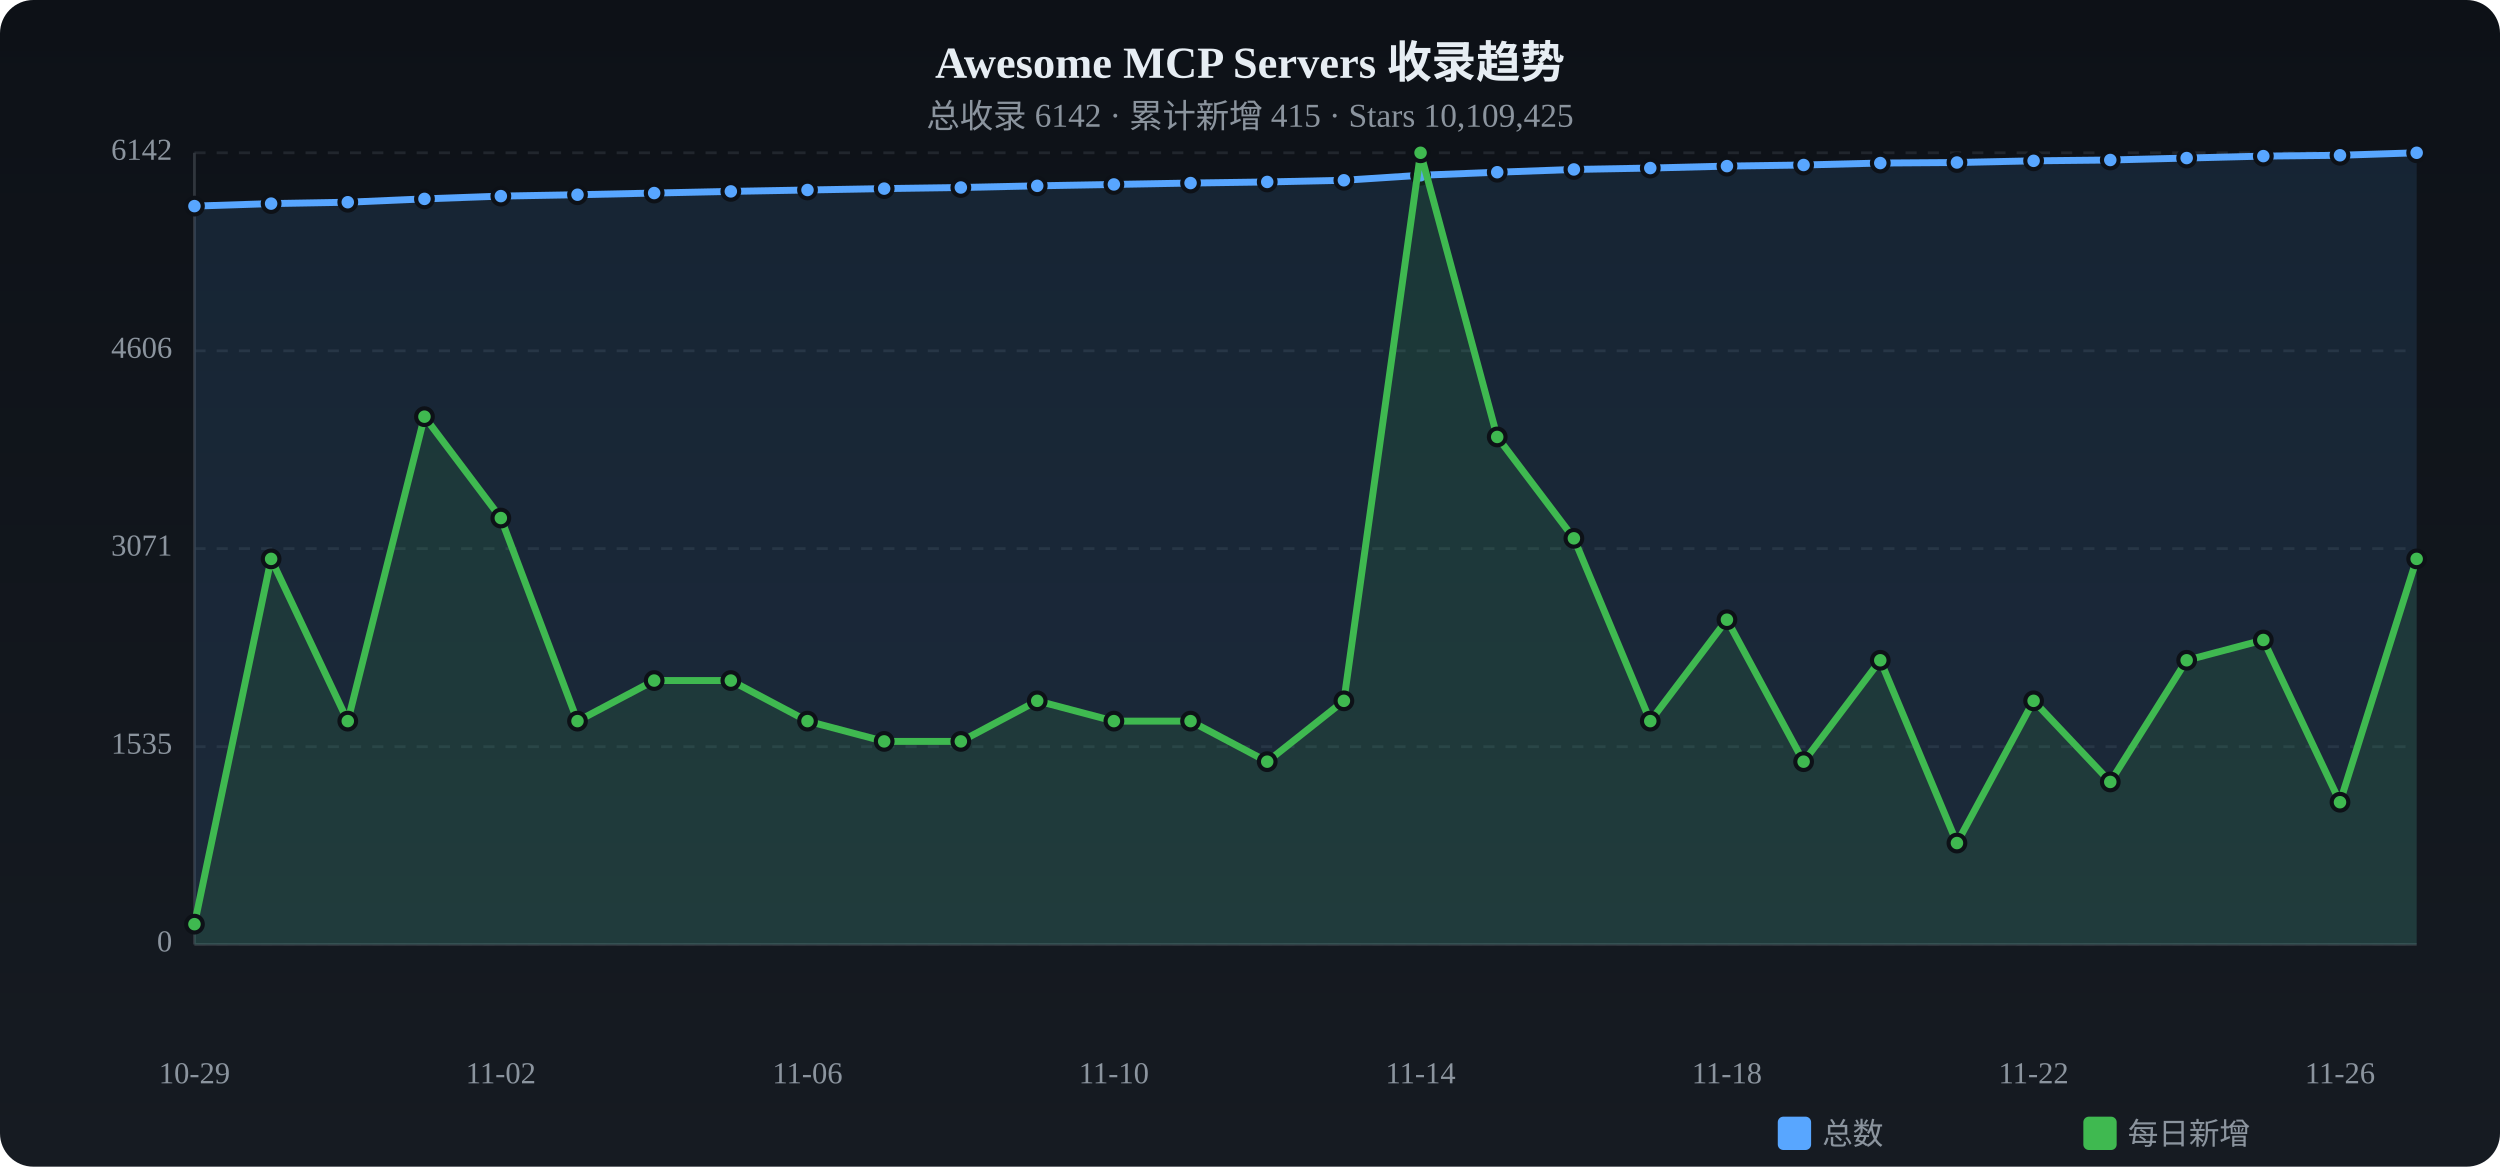
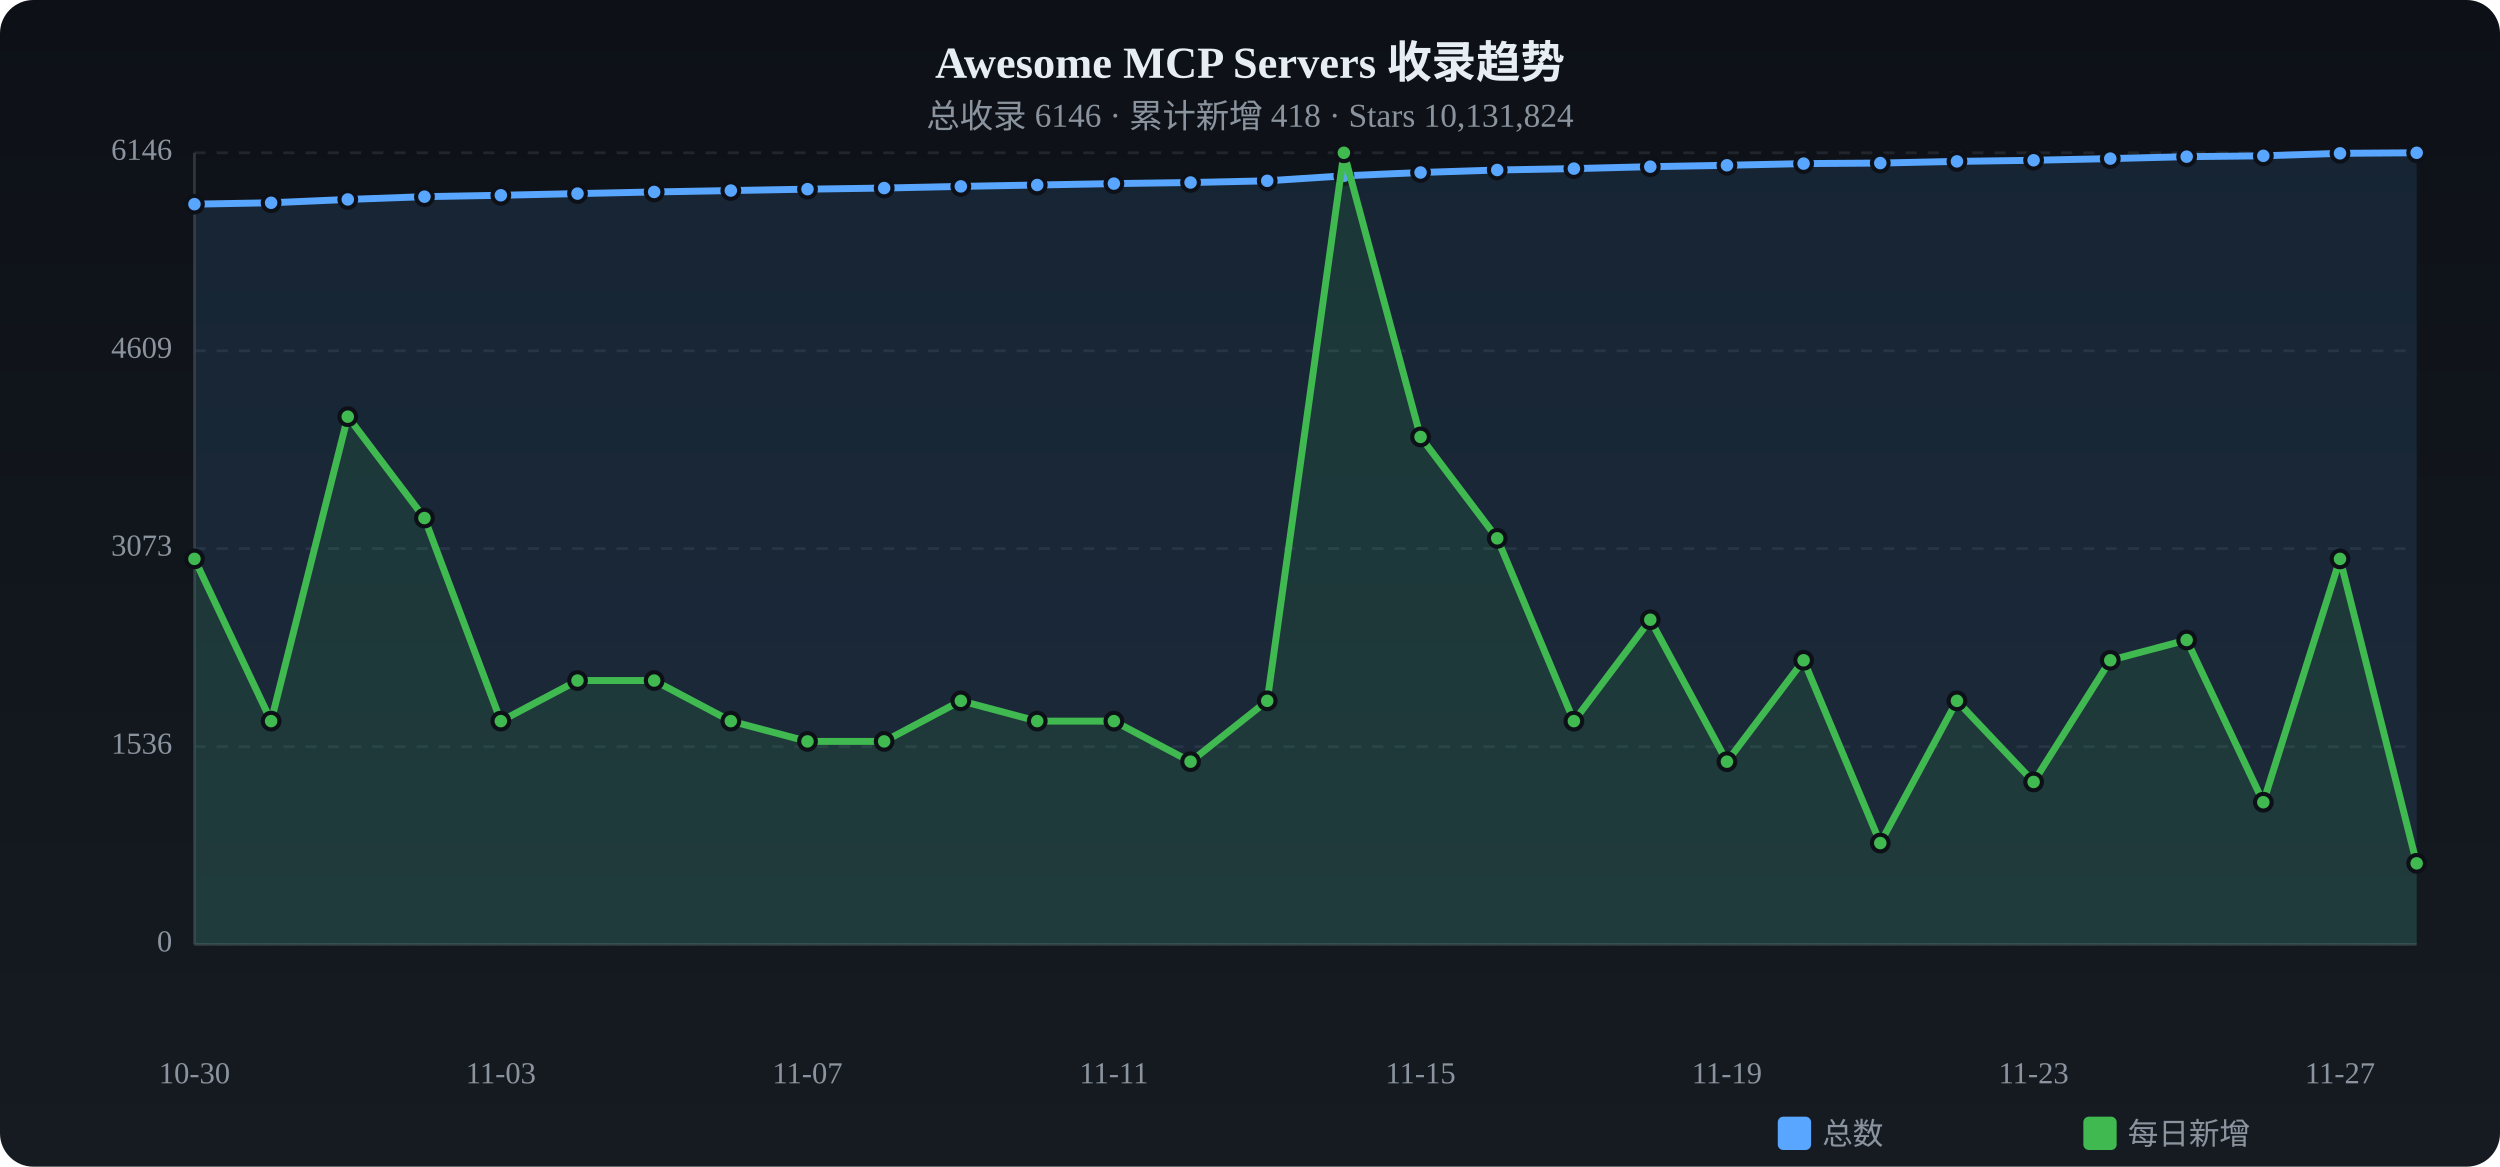
<svg xmlns="http://www.w3.org/2000/svg" viewBox="0 0 900 420" width="900" height="420">
  <defs>
    <linearGradient id="tbg" x1="0%" y1="0%" x2="0%" y2="100%">
      <stop offset="0%" stop-color="#0d1117" />
      <stop offset="100%" stop-color="#161b22" />
    </linearGradient>
  </defs>
  <rect width="900" height="420" rx="12" fill="url(#tbg)" />
  <text x="450.0" y="28" text-anchor="middle" fill="#e6edf3" font-size="16" font-weight="bold">Awesome MCP Servers 收录趋势</text>
-   <text x="450.0" y="46" text-anchor="middle" fill="#8b949e" font-size="12">总收录 6142 · 累计新增 415 · Stars 10,109,425</text>
+   <text x="450.0" y="46" text-anchor="middle" fill="#8b949e" font-size="12">总收录 6146 · 累计新增 418 · Stars 10,131,824</text>
  <text x="62" y="340.0" text-anchor="end" fill="#8b949e" font-size="11" dominant-baseline="middle">0</text>
  <line x1="70" y1="340.0" x2="870" y2="340.0" stroke="#21262d" stroke-dasharray="4 4" />
-   <text x="62" y="268.8" text-anchor="end" fill="#8b949e" font-size="11" dominant-baseline="middle">1535</text>
+   <text x="62" y="268.8" text-anchor="end" fill="#8b949e" font-size="11" dominant-baseline="middle">1536</text>
  <line x1="70" y1="268.8" x2="870" y2="268.8" stroke="#21262d" stroke-dasharray="4 4" />
-   <text x="62" y="197.5" text-anchor="end" fill="#8b949e" font-size="11" dominant-baseline="middle">3071</text>
+   <text x="62" y="197.5" text-anchor="end" fill="#8b949e" font-size="11" dominant-baseline="middle">3073</text>
  <line x1="70" y1="197.5" x2="870" y2="197.5" stroke="#21262d" stroke-dasharray="4 4" />
-   <text x="62" y="126.3" text-anchor="end" fill="#8b949e" font-size="11" dominant-baseline="middle">4606</text>
+   <text x="62" y="126.3" text-anchor="end" fill="#8b949e" font-size="11" dominant-baseline="middle">4609</text>
  <line x1="70" y1="126.3" x2="870" y2="126.3" stroke="#21262d" stroke-dasharray="4 4" />
-   <text x="62" y="55.0" text-anchor="end" fill="#8b949e" font-size="11" dominant-baseline="middle">6142</text>
+   <text x="62" y="55.0" text-anchor="end" fill="#8b949e" font-size="11" dominant-baseline="middle">6146</text>
  <line x1="70" y1="55.0" x2="870" y2="55.0" stroke="#21262d" stroke-dasharray="4 4" />
  <line x1="70" y1="55" x2="70" y2="340" stroke="#30363d" />
  <line x1="70" y1="340" x2="870" y2="340" stroke="#30363d" />
-   <path d="M70.0,74.2 L97.6,73.3 L125.2,72.8 L152.8,71.6 L180.3,70.6 L207.9,70.1 L235.5,69.5 L263.1,68.9 L290.7,68.4 L318.3,67.9 L345.9,67.5 L373.4,66.9 L401.0,66.4 L428.6,65.9 L456.2,65.5 L483.8,64.9 L511.4,63.1 L539.0,62.0 L566.6,61.0 L594.1,60.5 L621.7,59.8 L649.3,59.4 L676.9,58.7 L704.5,58.5 L732.1,57.9 L759.7,57.6 L787.2,56.9 L814.8,56.2 L842.4,55.9 L870.0,55.0 L870.0,340 L70.0,340 Z" fill="#58a6ff" opacity="0.12" />
-   <polyline points="70.0,74.2 97.6,73.3 125.2,72.8 152.8,71.6 180.3,70.6 207.9,70.1 235.5,69.5 263.1,68.9 290.7,68.4 318.3,67.9 345.9,67.5 373.4,66.9 401.0,66.4 428.6,65.9 456.2,65.5 483.8,64.9 511.4,63.1 539.0,62.0 566.6,61.0 594.1,60.5 621.7,59.8 649.3,59.4 676.9,58.7 704.5,58.5 732.1,57.9 759.7,57.6 787.2,56.9 814.8,56.2 842.4,55.9 870.0,55.0" fill="none" stroke="#58a6ff" stroke-width="2.5" stroke-linecap="round" stroke-linejoin="round" />
-   <circle cx="70.0" cy="74.2" r="3" fill="#58a6ff" stroke="#0d1117" stroke-width="1.5" />
-   <circle cx="97.6" cy="73.3" r="3" fill="#58a6ff" stroke="#0d1117" stroke-width="1.5" />
-   <circle cx="125.2" cy="72.8" r="3" fill="#58a6ff" stroke="#0d1117" stroke-width="1.5" />
-   <circle cx="152.8" cy="71.6" r="3" fill="#58a6ff" stroke="#0d1117" stroke-width="1.5" />
-   <circle cx="180.3" cy="70.6" r="3" fill="#58a6ff" stroke="#0d1117" stroke-width="1.5" />
-   <circle cx="207.9" cy="70.1" r="3" fill="#58a6ff" stroke="#0d1117" stroke-width="1.5" />
-   <circle cx="235.5" cy="69.5" r="3" fill="#58a6ff" stroke="#0d1117" stroke-width="1.5" />
-   <circle cx="263.1" cy="68.9" r="3" fill="#58a6ff" stroke="#0d1117" stroke-width="1.5" />
-   <circle cx="290.7" cy="68.4" r="3" fill="#58a6ff" stroke="#0d1117" stroke-width="1.5" />
-   <circle cx="318.3" cy="67.9" r="3" fill="#58a6ff" stroke="#0d1117" stroke-width="1.5" />
-   <circle cx="345.9" cy="67.5" r="3" fill="#58a6ff" stroke="#0d1117" stroke-width="1.5" />
-   <circle cx="373.4" cy="66.9" r="3" fill="#58a6ff" stroke="#0d1117" stroke-width="1.5" />
-   <circle cx="401.0" cy="66.4" r="3" fill="#58a6ff" stroke="#0d1117" stroke-width="1.5" />
-   <circle cx="428.6" cy="65.9" r="3" fill="#58a6ff" stroke="#0d1117" stroke-width="1.5" />
-   <circle cx="456.2" cy="65.5" r="3" fill="#58a6ff" stroke="#0d1117" stroke-width="1.5" />
-   <circle cx="483.8" cy="64.9" r="3" fill="#58a6ff" stroke="#0d1117" stroke-width="1.5" />
-   <circle cx="511.4" cy="63.1" r="3" fill="#58a6ff" stroke="#0d1117" stroke-width="1.5" />
-   <circle cx="539.0" cy="62.0" r="3" fill="#58a6ff" stroke="#0d1117" stroke-width="1.5" />
-   <circle cx="566.6" cy="61.0" r="3" fill="#58a6ff" stroke="#0d1117" stroke-width="1.5" />
-   <circle cx="594.1" cy="60.5" r="3" fill="#58a6ff" stroke="#0d1117" stroke-width="1.5" />
-   <circle cx="621.7" cy="59.8" r="3" fill="#58a6ff" stroke="#0d1117" stroke-width="1.5" />
-   <circle cx="649.3" cy="59.4" r="3" fill="#58a6ff" stroke="#0d1117" stroke-width="1.5" />
+   <path d="M70.0,73.5 L97.6,73.0 L125.2,71.8 L152.8,70.8 L180.3,70.3 L207.9,69.7 L235.5,69.1 L263.1,68.6 L290.7,68.1 L318.3,67.7 L345.9,67.1 L373.4,66.6 L401.0,66.1 L428.6,65.7 L456.2,65.1 L483.8,63.3 L511.4,62.1 L539.0,61.2 L566.6,60.7 L594.1,60.0 L621.7,59.5 L649.3,58.9 L676.9,58.7 L704.5,58.1 L732.1,57.7 L759.7,57.1 L787.2,56.4 L814.8,56.1 L842.4,55.2 L870.0,55.0 L870.0,340 L70.0,340 Z" fill="#58a6ff" opacity="0.12" />
+   <polyline points="70.0,73.5 97.6,73.0 125.2,71.8 152.8,70.8 180.3,70.3 207.9,69.7 235.5,69.1 263.1,68.6 290.7,68.1 318.3,67.7 345.9,67.1 373.4,66.6 401.0,66.1 428.6,65.7 456.2,65.1 483.8,63.3 511.4,62.1 539.0,61.2 566.6,60.7 594.1,60.0 621.7,59.5 649.3,58.9 676.9,58.7 704.5,58.1 732.1,57.7 759.7,57.1 787.2,56.4 814.8,56.1 842.4,55.2 870.0,55.0" fill="none" stroke="#58a6ff" stroke-width="2.5" stroke-linecap="round" stroke-linejoin="round" />
+   <circle cx="70.0" cy="73.5" r="3" fill="#58a6ff" stroke="#0d1117" stroke-width="1.5" />
+   <circle cx="97.6" cy="73.0" r="3" fill="#58a6ff" stroke="#0d1117" stroke-width="1.5" />
+   <circle cx="125.2" cy="71.8" r="3" fill="#58a6ff" stroke="#0d1117" stroke-width="1.5" />
+   <circle cx="152.8" cy="70.8" r="3" fill="#58a6ff" stroke="#0d1117" stroke-width="1.5" />
+   <circle cx="180.3" cy="70.3" r="3" fill="#58a6ff" stroke="#0d1117" stroke-width="1.5" />
+   <circle cx="207.9" cy="69.7" r="3" fill="#58a6ff" stroke="#0d1117" stroke-width="1.5" />
+   <circle cx="235.5" cy="69.1" r="3" fill="#58a6ff" stroke="#0d1117" stroke-width="1.5" />
+   <circle cx="263.1" cy="68.6" r="3" fill="#58a6ff" stroke="#0d1117" stroke-width="1.5" />
+   <circle cx="290.7" cy="68.1" r="3" fill="#58a6ff" stroke="#0d1117" stroke-width="1.5" />
+   <circle cx="318.3" cy="67.7" r="3" fill="#58a6ff" stroke="#0d1117" stroke-width="1.5" />
+   <circle cx="345.9" cy="67.1" r="3" fill="#58a6ff" stroke="#0d1117" stroke-width="1.5" />
+   <circle cx="373.4" cy="66.6" r="3" fill="#58a6ff" stroke="#0d1117" stroke-width="1.5" />
+   <circle cx="401.0" cy="66.1" r="3" fill="#58a6ff" stroke="#0d1117" stroke-width="1.5" />
+   <circle cx="428.6" cy="65.7" r="3" fill="#58a6ff" stroke="#0d1117" stroke-width="1.5" />
+   <circle cx="456.2" cy="65.1" r="3" fill="#58a6ff" stroke="#0d1117" stroke-width="1.5" />
+   <circle cx="483.8" cy="63.3" r="3" fill="#58a6ff" stroke="#0d1117" stroke-width="1.5" />
+   <circle cx="511.4" cy="62.1" r="3" fill="#58a6ff" stroke="#0d1117" stroke-width="1.5" />
+   <circle cx="539.0" cy="61.2" r="3" fill="#58a6ff" stroke="#0d1117" stroke-width="1.5" />
+   <circle cx="566.6" cy="60.7" r="3" fill="#58a6ff" stroke="#0d1117" stroke-width="1.5" />
+   <circle cx="594.1" cy="60.0" r="3" fill="#58a6ff" stroke="#0d1117" stroke-width="1.5" />
+   <circle cx="621.7" cy="59.5" r="3" fill="#58a6ff" stroke="#0d1117" stroke-width="1.5" />
+   <circle cx="649.3" cy="58.9" r="3" fill="#58a6ff" stroke="#0d1117" stroke-width="1.5" />
  <circle cx="676.9" cy="58.7" r="3" fill="#58a6ff" stroke="#0d1117" stroke-width="1.5" />
-   <circle cx="704.5" cy="58.5" r="3" fill="#58a6ff" stroke="#0d1117" stroke-width="1.5" />
-   <circle cx="732.1" cy="57.9" r="3" fill="#58a6ff" stroke="#0d1117" stroke-width="1.5" />
-   <circle cx="759.7" cy="57.6" r="3" fill="#58a6ff" stroke="#0d1117" stroke-width="1.5" />
-   <circle cx="787.2" cy="56.9" r="3" fill="#58a6ff" stroke="#0d1117" stroke-width="1.5" />
-   <circle cx="814.8" cy="56.2" r="3" fill="#58a6ff" stroke="#0d1117" stroke-width="1.5" />
-   <circle cx="842.4" cy="55.9" r="3" fill="#58a6ff" stroke="#0d1117" stroke-width="1.5" />
+   <circle cx="704.5" cy="58.1" r="3" fill="#58a6ff" stroke="#0d1117" stroke-width="1.5" />
+   <circle cx="732.1" cy="57.7" r="3" fill="#58a6ff" stroke="#0d1117" stroke-width="1.5" />
+   <circle cx="759.7" cy="57.1" r="3" fill="#58a6ff" stroke="#0d1117" stroke-width="1.5" />
+   <circle cx="787.2" cy="56.4" r="3" fill="#58a6ff" stroke="#0d1117" stroke-width="1.5" />
+   <circle cx="814.8" cy="56.1" r="3" fill="#58a6ff" stroke="#0d1117" stroke-width="1.5" />
+   <circle cx="842.4" cy="55.2" r="3" fill="#58a6ff" stroke="#0d1117" stroke-width="1.5" />
  <circle cx="870.0" cy="55.0" r="3" fill="#58a6ff" stroke="#0d1117" stroke-width="1.5" />
-   <path d="M70.0,332.7 L97.6,201.2 L125.2,259.6 L152.8,150.0 L180.3,186.5 L207.9,259.6 L235.5,245.0 L263.1,245.0 L290.7,259.6 L318.3,266.9 L345.9,266.9 L373.4,252.3 L401.0,259.6 L428.6,259.6 L456.2,274.2 L483.8,252.3 L511.4,55.0 L539.0,157.3 L566.6,193.8 L594.1,259.6 L621.7,223.1 L649.3,274.2 L676.9,237.7 L704.5,303.5 L732.1,252.3 L759.7,281.5 L787.2,237.7 L814.8,230.4 L842.4,288.8 L870.0,201.2 L870.0,340 L70.0,340 Z" fill="#3fb950" opacity="0.12" />
-   <polyline points="70.0,332.7 97.6,201.2 125.2,259.6 152.8,150.0 180.3,186.5 207.9,259.6 235.5,245.0 263.1,245.0 290.7,259.6 318.3,266.9 345.9,266.9 373.4,252.3 401.0,259.6 428.6,259.6 456.2,274.2 483.8,252.3 511.4,55.0 539.0,157.3 566.6,193.8 594.1,259.6 621.7,223.1 649.3,274.2 676.9,237.7 704.5,303.5 732.1,252.3 759.7,281.5 787.2,237.7 814.8,230.4 842.4,288.8 870.0,201.2" fill="none" stroke="#3fb950" stroke-width="2.5" stroke-linecap="round" stroke-linejoin="round" />
-   <circle cx="70.0" cy="332.7" r="3" fill="#3fb950" stroke="#0d1117" stroke-width="1.5" />
-   <circle cx="97.6" cy="201.2" r="3" fill="#3fb950" stroke="#0d1117" stroke-width="1.5" />
-   <circle cx="125.2" cy="259.6" r="3" fill="#3fb950" stroke="#0d1117" stroke-width="1.5" />
-   <circle cx="152.8" cy="150.0" r="3" fill="#3fb950" stroke="#0d1117" stroke-width="1.5" />
-   <circle cx="180.3" cy="186.5" r="3" fill="#3fb950" stroke="#0d1117" stroke-width="1.5" />
-   <circle cx="207.9" cy="259.6" r="3" fill="#3fb950" stroke="#0d1117" stroke-width="1.5" />
+   <path d="M70.0,201.2 L97.6,259.6 L125.2,150.0 L152.8,186.5 L180.3,259.6 L207.9,245.0 L235.5,245.0 L263.1,259.6 L290.7,266.9 L318.3,266.9 L345.9,252.3 L373.4,259.6 L401.0,259.6 L428.6,274.2 L456.2,252.3 L483.8,55.0 L511.4,157.3 L539.0,193.8 L566.6,259.6 L594.1,223.1 L621.7,274.2 L649.3,237.7 L676.9,303.5 L704.5,252.3 L732.1,281.5 L759.7,237.7 L787.2,230.4 L814.8,288.8 L842.4,201.2 L870.0,310.8 L870.0,340 L70.0,340 Z" fill="#3fb950" opacity="0.12" />
+   <polyline points="70.0,201.2 97.6,259.6 125.2,150.0 152.8,186.5 180.3,259.6 207.9,245.0 235.5,245.0 263.1,259.6 290.7,266.9 318.3,266.9 345.9,252.3 373.4,259.6 401.0,259.6 428.6,274.2 456.2,252.3 483.8,55.0 511.4,157.3 539.0,193.8 566.6,259.6 594.1,223.1 621.7,274.2 649.3,237.7 676.9,303.5 704.5,252.3 732.1,281.5 759.7,237.7 787.2,230.4 814.8,288.8 842.4,201.2 870.0,310.8" fill="none" stroke="#3fb950" stroke-width="2.5" stroke-linecap="round" stroke-linejoin="round" />
+   <circle cx="70.0" cy="201.2" r="3" fill="#3fb950" stroke="#0d1117" stroke-width="1.5" />
+   <circle cx="97.6" cy="259.6" r="3" fill="#3fb950" stroke="#0d1117" stroke-width="1.5" />
+   <circle cx="125.2" cy="150.0" r="3" fill="#3fb950" stroke="#0d1117" stroke-width="1.5" />
+   <circle cx="152.8" cy="186.5" r="3" fill="#3fb950" stroke="#0d1117" stroke-width="1.5" />
+   <circle cx="180.3" cy="259.6" r="3" fill="#3fb950" stroke="#0d1117" stroke-width="1.5" />
+   <circle cx="207.9" cy="245.0" r="3" fill="#3fb950" stroke="#0d1117" stroke-width="1.5" />
  <circle cx="235.5" cy="245.0" r="3" fill="#3fb950" stroke="#0d1117" stroke-width="1.5" />
-   <circle cx="263.1" cy="245.0" r="3" fill="#3fb950" stroke="#0d1117" stroke-width="1.5" />
-   <circle cx="290.7" cy="259.6" r="3" fill="#3fb950" stroke="#0d1117" stroke-width="1.5" />
+   <circle cx="263.1" cy="259.6" r="3" fill="#3fb950" stroke="#0d1117" stroke-width="1.5" />
+   <circle cx="290.7" cy="266.9" r="3" fill="#3fb950" stroke="#0d1117" stroke-width="1.5" />
  <circle cx="318.3" cy="266.9" r="3" fill="#3fb950" stroke="#0d1117" stroke-width="1.5" />
-   <circle cx="345.9" cy="266.9" r="3" fill="#3fb950" stroke="#0d1117" stroke-width="1.5" />
-   <circle cx="373.4" cy="252.3" r="3" fill="#3fb950" stroke="#0d1117" stroke-width="1.5" />
+   <circle cx="345.9" cy="252.3" r="3" fill="#3fb950" stroke="#0d1117" stroke-width="1.5" />
+   <circle cx="373.4" cy="259.6" r="3" fill="#3fb950" stroke="#0d1117" stroke-width="1.5" />
  <circle cx="401.0" cy="259.6" r="3" fill="#3fb950" stroke="#0d1117" stroke-width="1.5" />
-   <circle cx="428.6" cy="259.6" r="3" fill="#3fb950" stroke="#0d1117" stroke-width="1.5" />
-   <circle cx="456.2" cy="274.2" r="3" fill="#3fb950" stroke="#0d1117" stroke-width="1.5" />
-   <circle cx="483.8" cy="252.3" r="3" fill="#3fb950" stroke="#0d1117" stroke-width="1.5" />
-   <circle cx="511.4" cy="55.0" r="3" fill="#3fb950" stroke="#0d1117" stroke-width="1.5" />
-   <circle cx="539.0" cy="157.3" r="3" fill="#3fb950" stroke="#0d1117" stroke-width="1.5" />
-   <circle cx="566.6" cy="193.8" r="3" fill="#3fb950" stroke="#0d1117" stroke-width="1.5" />
-   <circle cx="594.1" cy="259.6" r="3" fill="#3fb950" stroke="#0d1117" stroke-width="1.5" />
-   <circle cx="621.7" cy="223.1" r="3" fill="#3fb950" stroke="#0d1117" stroke-width="1.5" />
-   <circle cx="649.3" cy="274.2" r="3" fill="#3fb950" stroke="#0d1117" stroke-width="1.5" />
-   <circle cx="676.9" cy="237.7" r="3" fill="#3fb950" stroke="#0d1117" stroke-width="1.5" />
-   <circle cx="704.5" cy="303.5" r="3" fill="#3fb950" stroke="#0d1117" stroke-width="1.5" />
-   <circle cx="732.1" cy="252.3" r="3" fill="#3fb950" stroke="#0d1117" stroke-width="1.5" />
-   <circle cx="759.7" cy="281.5" r="3" fill="#3fb950" stroke="#0d1117" stroke-width="1.5" />
-   <circle cx="787.2" cy="237.7" r="3" fill="#3fb950" stroke="#0d1117" stroke-width="1.5" />
-   <circle cx="814.8" cy="230.4" r="3" fill="#3fb950" stroke="#0d1117" stroke-width="1.5" />
-   <circle cx="842.4" cy="288.8" r="3" fill="#3fb950" stroke="#0d1117" stroke-width="1.5" />
-   <circle cx="870.0" cy="201.2" r="3" fill="#3fb950" stroke="#0d1117" stroke-width="1.5" />
-   <text x="70.0" y="390" text-anchor="middle" fill="#8b949e" font-size="11">10-29</text>
-   <text x="180.3" y="390" text-anchor="middle" fill="#8b949e" font-size="11">11-02</text>
-   <text x="290.7" y="390" text-anchor="middle" fill="#8b949e" font-size="11">11-06</text>
-   <text x="401.0" y="390" text-anchor="middle" fill="#8b949e" font-size="11">11-10</text>
-   <text x="511.4" y="390" text-anchor="middle" fill="#8b949e" font-size="11">11-14</text>
-   <text x="621.7" y="390" text-anchor="middle" fill="#8b949e" font-size="11">11-18</text>
-   <text x="732.1" y="390" text-anchor="middle" fill="#8b949e" font-size="11">11-22</text>
-   <text x="842.4" y="390" text-anchor="middle" fill="#8b949e" font-size="11">11-26</text>
+   <circle cx="428.6" cy="274.2" r="3" fill="#3fb950" stroke="#0d1117" stroke-width="1.5" />
+   <circle cx="456.2" cy="252.3" r="3" fill="#3fb950" stroke="#0d1117" stroke-width="1.5" />
+   <circle cx="483.8" cy="55.0" r="3" fill="#3fb950" stroke="#0d1117" stroke-width="1.5" />
+   <circle cx="511.4" cy="157.3" r="3" fill="#3fb950" stroke="#0d1117" stroke-width="1.5" />
+   <circle cx="539.0" cy="193.8" r="3" fill="#3fb950" stroke="#0d1117" stroke-width="1.5" />
+   <circle cx="566.6" cy="259.6" r="3" fill="#3fb950" stroke="#0d1117" stroke-width="1.5" />
+   <circle cx="594.1" cy="223.1" r="3" fill="#3fb950" stroke="#0d1117" stroke-width="1.5" />
+   <circle cx="621.7" cy="274.2" r="3" fill="#3fb950" stroke="#0d1117" stroke-width="1.5" />
+   <circle cx="649.3" cy="237.7" r="3" fill="#3fb950" stroke="#0d1117" stroke-width="1.5" />
+   <circle cx="676.9" cy="303.5" r="3" fill="#3fb950" stroke="#0d1117" stroke-width="1.5" />
+   <circle cx="704.5" cy="252.3" r="3" fill="#3fb950" stroke="#0d1117" stroke-width="1.5" />
+   <circle cx="732.1" cy="281.5" r="3" fill="#3fb950" stroke="#0d1117" stroke-width="1.5" />
+   <circle cx="759.7" cy="237.7" r="3" fill="#3fb950" stroke="#0d1117" stroke-width="1.5" />
+   <circle cx="787.2" cy="230.4" r="3" fill="#3fb950" stroke="#0d1117" stroke-width="1.5" />
+   <circle cx="814.8" cy="288.8" r="3" fill="#3fb950" stroke="#0d1117" stroke-width="1.5" />
+   <circle cx="842.4" cy="201.2" r="3" fill="#3fb950" stroke="#0d1117" stroke-width="1.5" />
+   <circle cx="870.0" cy="310.8" r="3" fill="#3fb950" stroke="#0d1117" stroke-width="1.5" />
+   <text x="70.0" y="390" text-anchor="middle" fill="#8b949e" font-size="11">10-30</text>
+   <text x="180.3" y="390" text-anchor="middle" fill="#8b949e" font-size="11">11-03</text>
+   <text x="290.7" y="390" text-anchor="middle" fill="#8b949e" font-size="11">11-07</text>
+   <text x="401.0" y="390" text-anchor="middle" fill="#8b949e" font-size="11">11-11</text>
+   <text x="511.4" y="390" text-anchor="middle" fill="#8b949e" font-size="11">11-15</text>
+   <text x="621.7" y="390" text-anchor="middle" fill="#8b949e" font-size="11">11-19</text>
+   <text x="732.1" y="390" text-anchor="middle" fill="#8b949e" font-size="11">11-23</text>
+   <text x="842.4" y="390" text-anchor="middle" fill="#8b949e" font-size="11">11-27</text>
  <rect x="640" y="402" width="12" height="12" rx="2" fill="#58a6ff" />
  <text x="656" y="412" fill="#8b949e" font-size="11">总数</text>
  <rect x="750" y="402" width="12" height="12" rx="2" fill="#3fb950" />
  <text x="766" y="412" fill="#8b949e" font-size="11">每日新增</text>
</svg>
